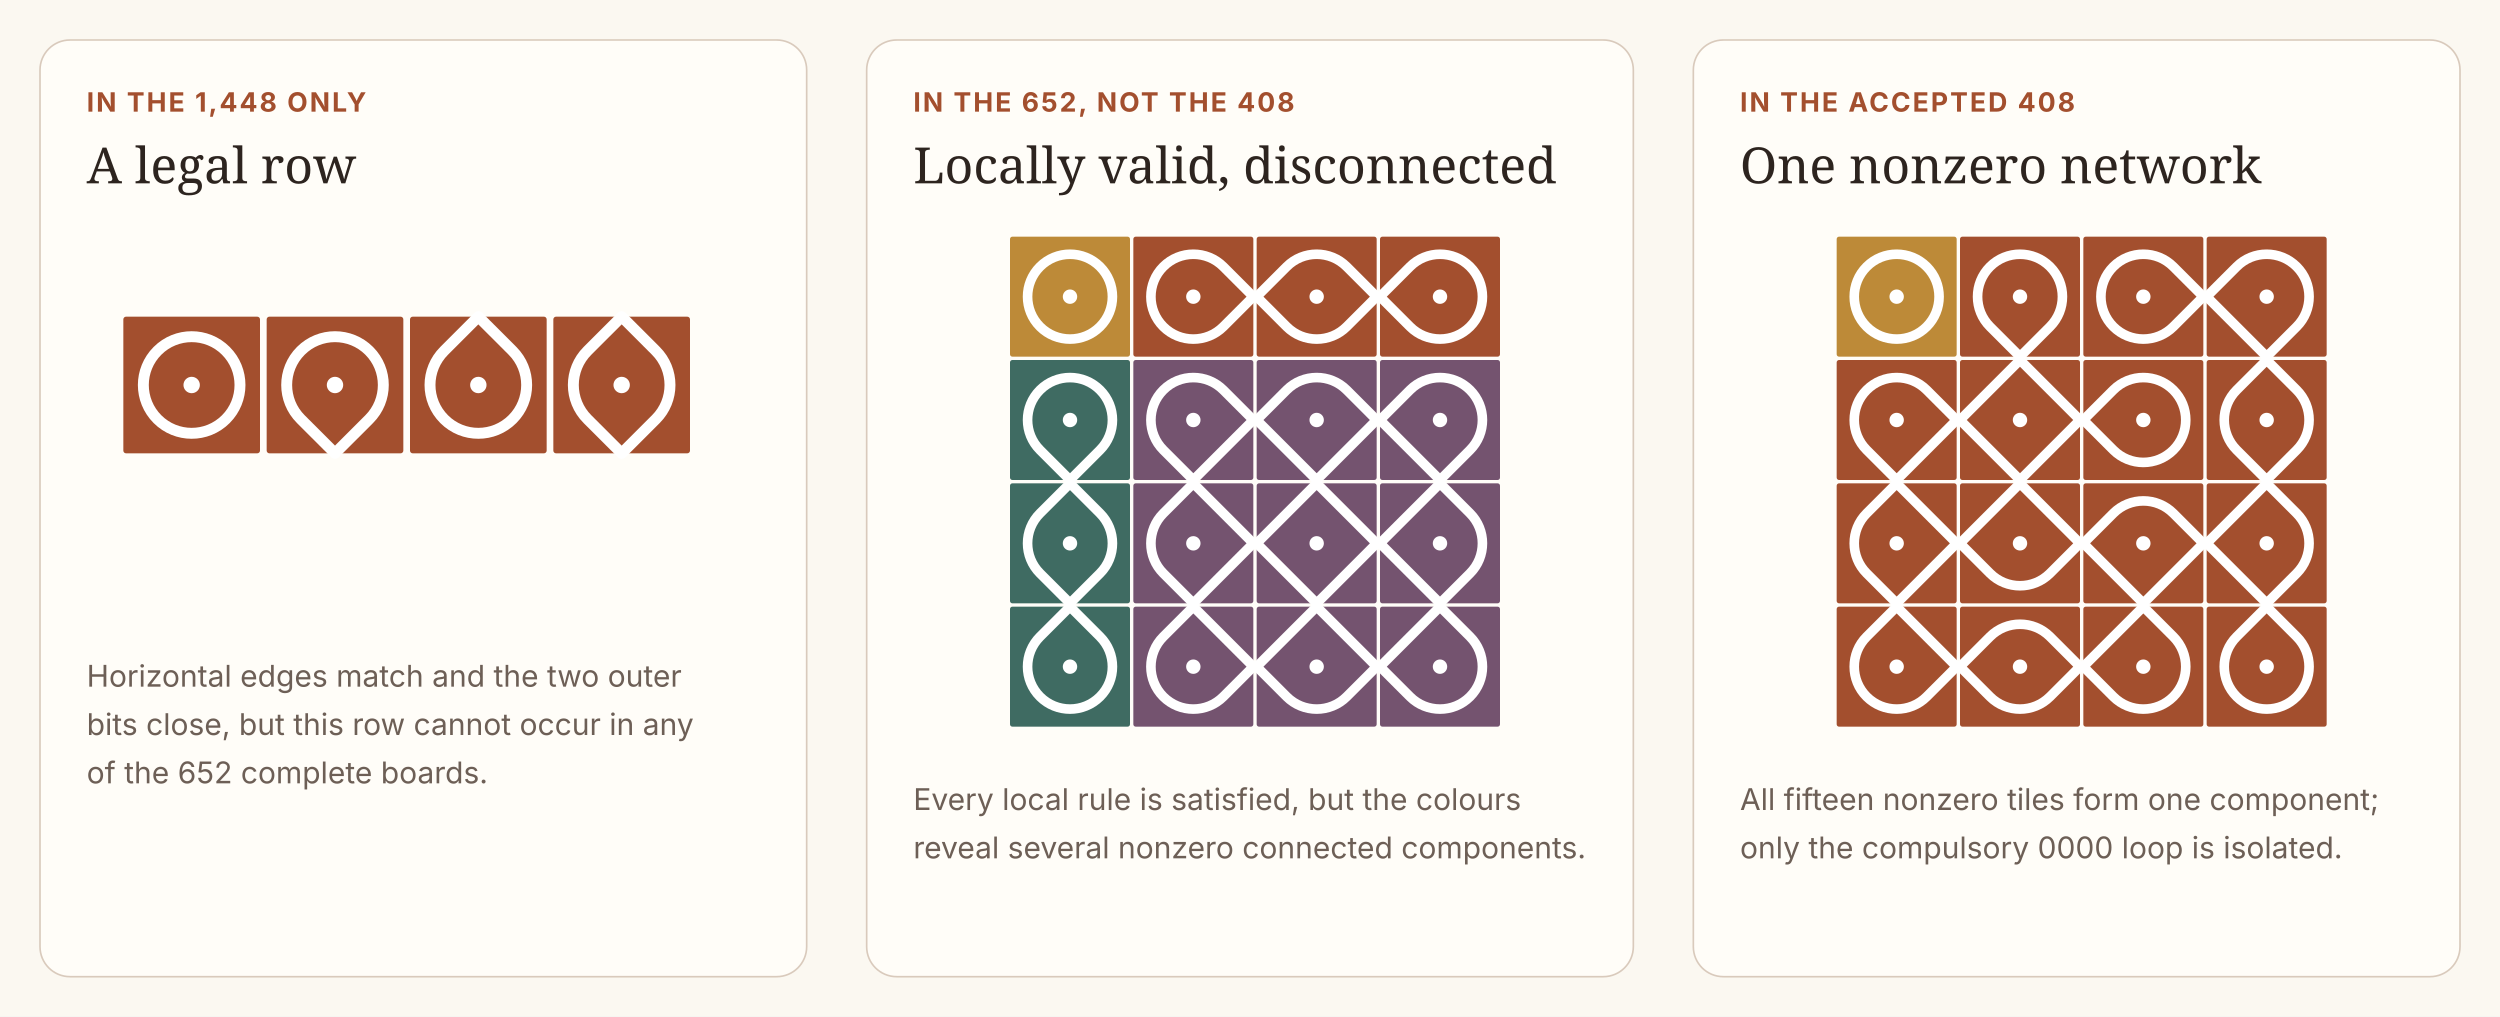
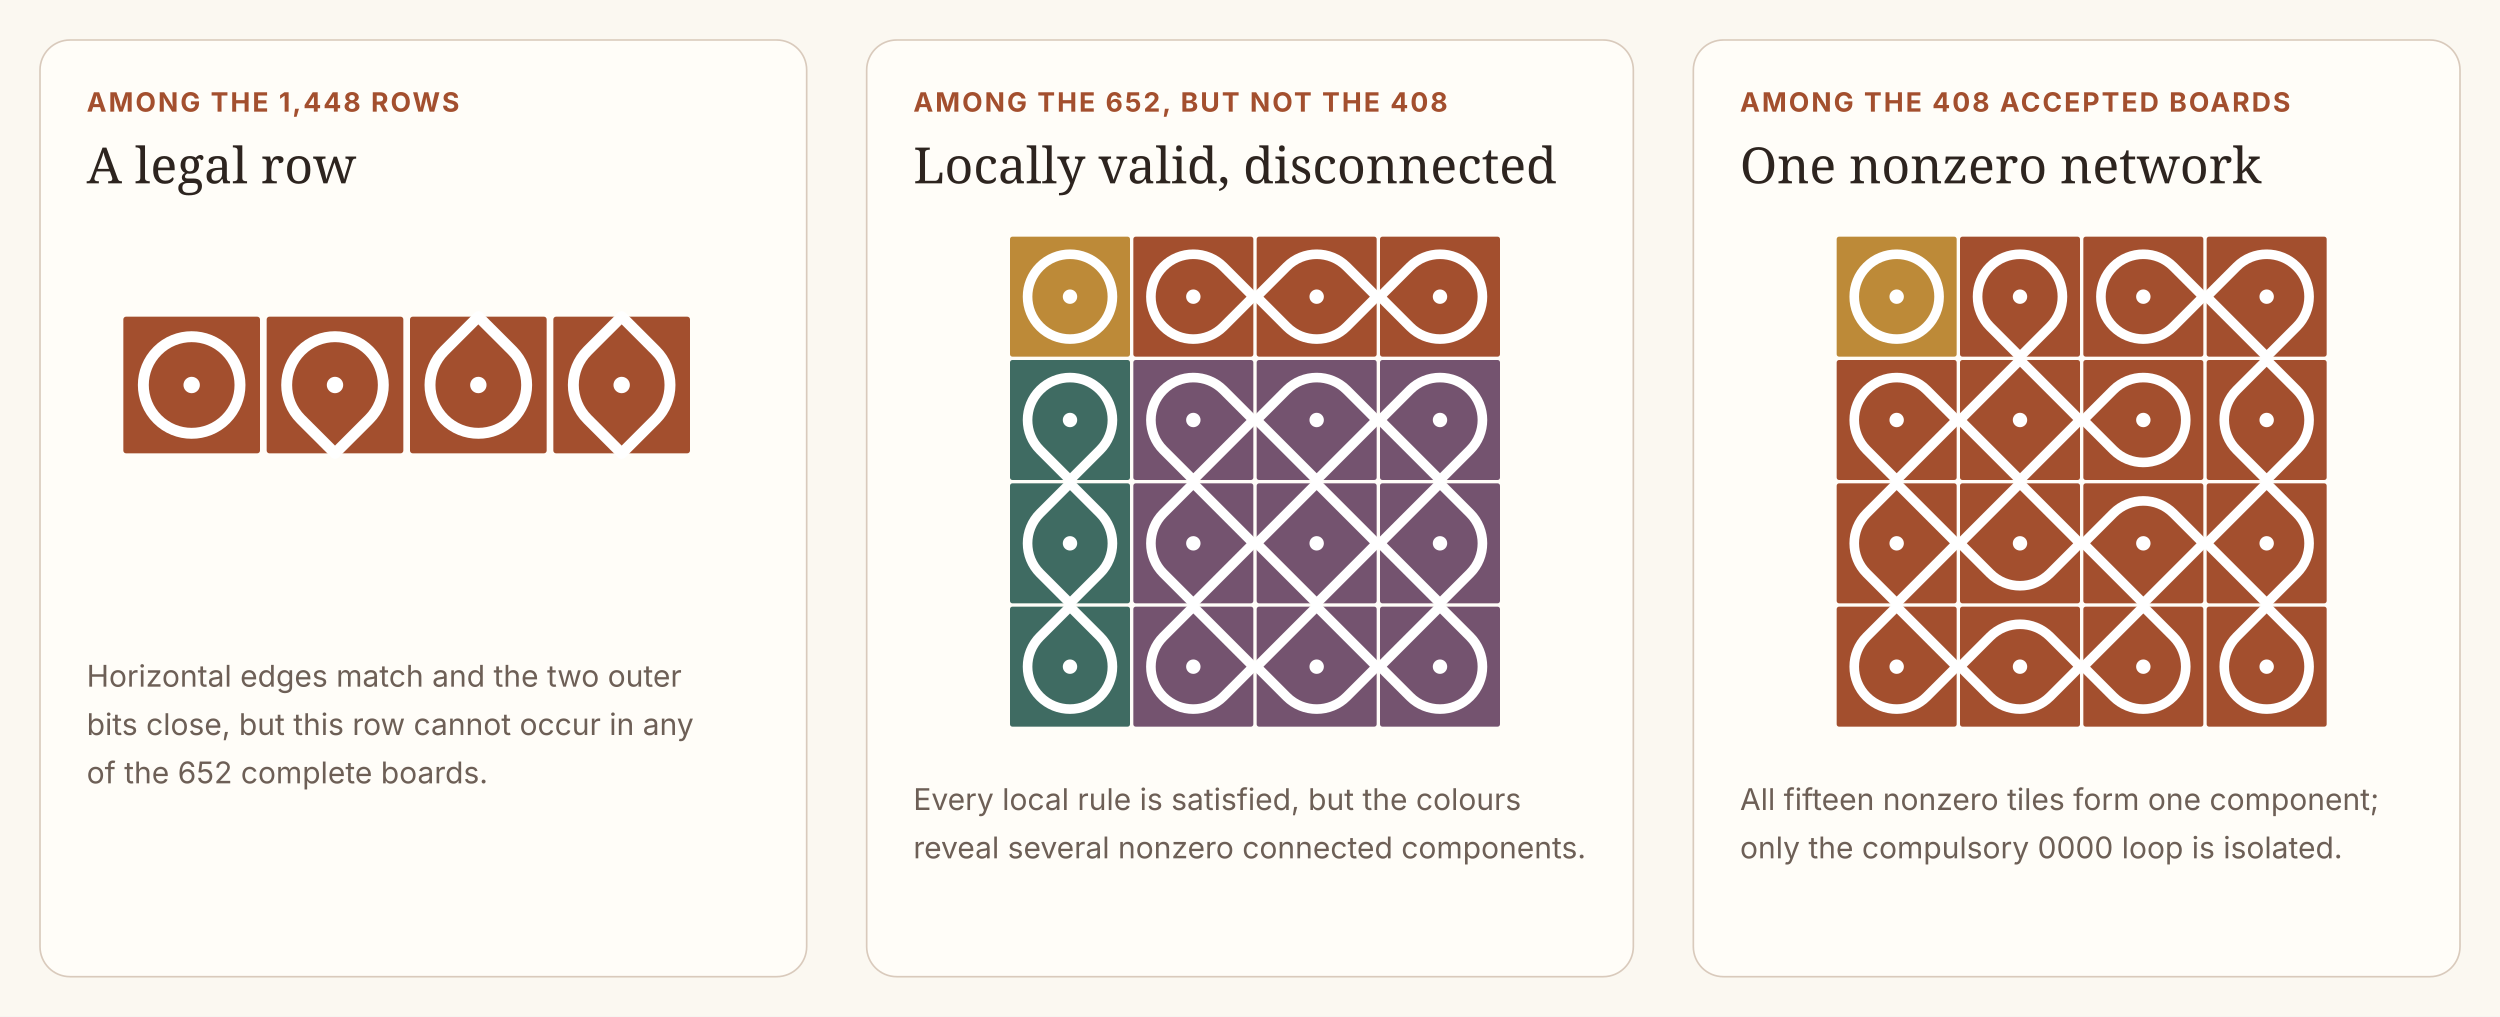
<svg xmlns="http://www.w3.org/2000/svg" width="1500" height="610" viewBox="0 0 1500 610" role="img" aria-labelledby="title description">
  <rect width="1500" height="610" fill="#fbf8f1" />
  <g font-family="Inter, Arial, sans-serif" fill="#2d241f">
    <g>
      <rect x="24" y="24" width="460" height="562" rx="18" fill="#fffdf8" stroke="#d9cabc" />
-       <text x="52" y="67" font-size="16" font-weight="700" fill="#a34f2e" letter-spacing="1.2">IN THE 1,448 ONLY</text>
+       <text x="52" y="67" font-size="16" font-weight="700" fill="#a34f2e" letter-spacing="1.2">AMONG THE 1,448 ROWS</text>
      <text x="52" y="110" font-family="Georgia, serif" font-size="30">A legal row</text>
      <g transform="translate(74 190) scale(0.82)">
        <rect width="100" height="100" rx="2" fill="#a34f2e" />
        <path d="M 75 25 A 35.355 35.355 0 0 1 75 75 A 35.355 35.355 0 0 1 25 75 A 35.355 35.355 0 0 1 25 25 A 35.355 35.355 0 0 1 75 25 Z" fill="none" stroke="#fff" stroke-width="8" stroke-linecap="round" stroke-linejoin="round" />
        <circle cx="50" cy="50" r="6" fill="#fff" />
      </g>
      <g transform="translate(160 190) scale(0.82)">
        <rect width="100" height="100" rx="2" fill="#a34f2e" />
        <path d="M 75 25 A 35.355 35.355 0 0 1 75 75 L 50 100 L 25 75 A 35.355 35.355 0 0 1 25 25 A 35.355 35.355 0 0 1 75 25 Z" fill="none" stroke="#fff" stroke-width="8" stroke-linecap="round" stroke-linejoin="round" />
        <circle cx="50" cy="50" r="6" fill="#fff" />
      </g>
      <g transform="translate(246 190) scale(0.82)">
        <rect width="100" height="100" rx="2" fill="#a34f2e" />
        <path d="M 75 25 A 35.355 35.355 0 0 1 75 75 A 35.355 35.355 0 0 1 25 75 A 35.355 35.355 0 0 1 25 25 L 50 0 L 75 25 Z" fill="none" stroke="#fff" stroke-width="8" stroke-linecap="round" stroke-linejoin="round" />
        <circle cx="50" cy="50" r="6" fill="#fff" />
      </g>
      <g transform="translate(332 190) scale(0.82)">
        <rect width="100" height="100" rx="2" fill="#a34f2e" />
        <path d="M 75 25 A 35.355 35.355 0 0 1 75 75 L 50 100 L 25 75 A 35.355 35.355 0 0 1 25 25 L 50 0 L 75 25 Z" fill="none" stroke="#fff" stroke-width="8" stroke-linecap="round" stroke-linejoin="round" />
        <circle cx="50" cy="50" r="6" fill="#fff" />
      </g>
      <text x="52" y="412" font-size="18" fill="#6d5f56">
        <tspan x="52" dy="0">Horizontal edges match and the two outer</tspan>
        <tspan x="52" dy="29">bits close, but this row cannot occur in any</tspan>
        <tspan x="52" dy="29">of the 652 complete boards.</tspan>
      </text>
    </g>
    <g>
      <rect x="520" y="24" width="460" height="562" rx="18" fill="#fffdf8" stroke="#d9cabc" />
-       <text x="548" y="67" font-size="16" font-weight="700" fill="#a34f2e" letter-spacing="1.2">IN THE 652, NOT THE 408</text>
+       <text x="548" y="67" font-size="16" font-weight="700" fill="#a34f2e" letter-spacing="1.2">AMONG THE 652, BUT NOT THE 408</text>
      <text x="548" y="110" font-family="Georgia, serif" font-size="30">Locally valid, disconnected</text>
      <g transform="translate(606 142) scale(0.72)">
        <rect width="100" height="100" rx="2" fill="#bd8a38" />
        <path d="M 75 25 A 35.355 35.355 0 0 1 75 75 A 35.355 35.355 0 0 1 25 75 A 35.355 35.355 0 0 1 25 25 A 35.355 35.355 0 0 1 75 25 Z" fill="none" stroke="#fff" stroke-width="8" stroke-linecap="round" stroke-linejoin="round" />
        <circle cx="50" cy="50" r="6" fill="#fff" />
      </g>
      <g transform="translate(680 142) scale(0.72)">
        <rect width="100" height="100" rx="2" fill="#a34f2e" />
        <path d="M 75 25 L 100 50 L 75 75 A 35.355 35.355 0 0 1 25 75 A 35.355 35.355 0 0 1 25 25 A 35.355 35.355 0 0 1 75 25 Z" fill="none" stroke="#fff" stroke-width="8" stroke-linecap="round" stroke-linejoin="round" />
        <circle cx="50" cy="50" r="6" fill="#fff" />
      </g>
      <g transform="translate(754 142) scale(0.72)">
        <rect width="100" height="100" rx="2" fill="#a34f2e" />
        <path d="M 75 25 L 100 50 L 75 75 A 35.355 35.355 0 0 1 25 75 L 0 50 L 25 25 A 35.355 35.355 0 0 1 75 25 Z" fill="none" stroke="#fff" stroke-width="8" stroke-linecap="round" stroke-linejoin="round" />
        <circle cx="50" cy="50" r="6" fill="#fff" />
      </g>
      <g transform="translate(828 142) scale(0.72)">
        <rect width="100" height="100" rx="2" fill="#a34f2e" />
        <path d="M 75 25 A 35.355 35.355 0 0 1 75 75 A 35.355 35.355 0 0 1 25 75 L 0 50 L 25 25 A 35.355 35.355 0 0 1 75 25 Z" fill="none" stroke="#fff" stroke-width="8" stroke-linecap="round" stroke-linejoin="round" />
        <circle cx="50" cy="50" r="6" fill="#fff" />
      </g>
      <g transform="translate(606 216) scale(0.72)">
        <rect width="100" height="100" rx="2" fill="#3f6b62" />
        <path d="M 75 25 A 35.355 35.355 0 0 1 75 75 L 50 100 L 25 75 A 35.355 35.355 0 0 1 25 25 A 35.355 35.355 0 0 1 75 25 Z" fill="none" stroke="#fff" stroke-width="8" stroke-linecap="round" stroke-linejoin="round" />
        <circle cx="50" cy="50" r="6" fill="#fff" />
      </g>
      <g transform="translate(680 216) scale(0.72)">
        <rect width="100" height="100" rx="2" fill="#74536f" />
        <path d="M 75 25 L 100 50 L 75 75 L 50 100 L 25 75 A 35.355 35.355 0 0 1 25 25 A 35.355 35.355 0 0 1 75 25 Z" fill="none" stroke="#fff" stroke-width="8" stroke-linecap="round" stroke-linejoin="round" />
        <circle cx="50" cy="50" r="6" fill="#fff" />
      </g>
      <g transform="translate(754 216) scale(0.72)">
        <rect width="100" height="100" rx="2" fill="#74536f" />
        <path d="M 75 25 L 100 50 L 75 75 L 50 100 L 25 75 L 0 50 L 25 25 A 35.355 35.355 0 0 1 75 25 Z" fill="none" stroke="#fff" stroke-width="8" stroke-linecap="round" stroke-linejoin="round" />
        <circle cx="50" cy="50" r="6" fill="#fff" />
      </g>
      <g transform="translate(828 216) scale(0.72)">
        <rect width="100" height="100" rx="2" fill="#74536f" />
        <path d="M 75 25 A 35.355 35.355 0 0 1 75 75 L 50 100 L 25 75 L 0 50 L 25 25 A 35.355 35.355 0 0 1 75 25 Z" fill="none" stroke="#fff" stroke-width="8" stroke-linecap="round" stroke-linejoin="round" />
        <circle cx="50" cy="50" r="6" fill="#fff" />
      </g>
      <g transform="translate(606 290) scale(0.72)">
        <rect width="100" height="100" rx="2" fill="#3f6b62" />
        <path d="M 75 25 A 35.355 35.355 0 0 1 75 75 L 50 100 L 25 75 A 35.355 35.355 0 0 1 25 25 L 50 0 L 75 25 Z" fill="none" stroke="#fff" stroke-width="8" stroke-linecap="round" stroke-linejoin="round" />
        <circle cx="50" cy="50" r="6" fill="#fff" />
      </g>
      <g transform="translate(680 290) scale(0.72)">
        <rect width="100" height="100" rx="2" fill="#74536f" />
        <path d="M 75 25 L 100 50 L 75 75 L 50 100 L 25 75 A 35.355 35.355 0 0 1 25 25 L 50 0 L 75 25 Z" fill="none" stroke="#fff" stroke-width="8" stroke-linecap="round" stroke-linejoin="round" />
        <circle cx="50" cy="50" r="6" fill="#fff" />
      </g>
      <g transform="translate(754 290) scale(0.72)">
        <rect width="100" height="100" rx="2" fill="#74536f" />
        <path d="M 75 25 L 100 50 L 75 75 L 50 100 L 25 75 L 0 50 L 25 25 L 50 0 L 75 25 Z" fill="none" stroke="#fff" stroke-width="8" stroke-linecap="round" stroke-linejoin="round" />
        <circle cx="50" cy="50" r="6" fill="#fff" />
      </g>
      <g transform="translate(828 290) scale(0.72)">
        <rect width="100" height="100" rx="2" fill="#74536f" />
        <path d="M 75 25 A 35.355 35.355 0 0 1 75 75 L 50 100 L 25 75 L 0 50 L 25 25 L 50 0 L 75 25 Z" fill="none" stroke="#fff" stroke-width="8" stroke-linecap="round" stroke-linejoin="round" />
        <circle cx="50" cy="50" r="6" fill="#fff" />
      </g>
      <g transform="translate(606 364) scale(0.72)">
        <rect width="100" height="100" rx="2" fill="#3f6b62" />
        <path d="M 75 25 A 35.355 35.355 0 0 1 75 75 A 35.355 35.355 0 0 1 25 75 A 35.355 35.355 0 0 1 25 25 L 50 0 L 75 25 Z" fill="none" stroke="#fff" stroke-width="8" stroke-linecap="round" stroke-linejoin="round" />
        <circle cx="50" cy="50" r="6" fill="#fff" />
      </g>
      <g transform="translate(680 364) scale(0.72)">
        <rect width="100" height="100" rx="2" fill="#74536f" />
        <path d="M 75 25 L 100 50 L 75 75 A 35.355 35.355 0 0 1 25 75 A 35.355 35.355 0 0 1 25 25 L 50 0 L 75 25 Z" fill="none" stroke="#fff" stroke-width="8" stroke-linecap="round" stroke-linejoin="round" />
        <circle cx="50" cy="50" r="6" fill="#fff" />
      </g>
      <g transform="translate(754 364) scale(0.72)">
        <rect width="100" height="100" rx="2" fill="#74536f" />
        <path d="M 75 25 L 100 50 L 75 75 A 35.355 35.355 0 0 1 25 75 L 0 50 L 25 25 L 50 0 L 75 25 Z" fill="none" stroke="#fff" stroke-width="8" stroke-linecap="round" stroke-linejoin="round" />
        <circle cx="50" cy="50" r="6" fill="#fff" />
      </g>
      <g transform="translate(828 364) scale(0.72)">
        <rect width="100" height="100" rx="2" fill="#74536f" />
        <path d="M 75 25 A 35.355 35.355 0 0 1 75 75 A 35.355 35.355 0 0 1 25 75 L 0 50 L 25 25 L 50 0 L 75 25 Z" fill="none" stroke="#fff" stroke-width="8" stroke-linecap="round" stroke-linejoin="round" />
        <circle cx="50" cy="50" r="6" fill="#fff" />
      </g>
      <text x="548" y="486" font-size="18" fill="#6d5f56">
        <tspan x="548" dy="0">Every local rule is satisfied, but the colours</tspan>
        <tspan x="548" dy="29">reveal several nonzero connected components.</tspan>
      </text>
    </g>
    <g>
      <rect x="1016" y="24" width="460" height="562" rx="18" fill="#fffdf8" stroke="#d9cabc" />
-       <text x="1044" y="67" font-size="16" font-weight="700" fill="#a34f2e" letter-spacing="1.2">IN THE ACCEPTED 408</text>
+       <text x="1044" y="67" font-size="16" font-weight="700" fill="#a34f2e" letter-spacing="1.2">AMONG THE 408 ACCEPTED BOARDS</text>
      <text x="1044" y="110" font-family="Georgia, serif" font-size="30">One nonzero network</text>
      <g transform="translate(1102 142) scale(0.72)">
        <rect width="100" height="100" rx="2" fill="#bd8a38" />
        <path d="M 75 25 A 35.355 35.355 0 0 1 75 75 A 35.355 35.355 0 0 1 25 75 A 35.355 35.355 0 0 1 25 25 A 35.355 35.355 0 0 1 75 25 Z" fill="none" stroke="#fff" stroke-width="8" stroke-linecap="round" stroke-linejoin="round" />
        <circle cx="50" cy="50" r="6" fill="#fff" />
      </g>
      <g transform="translate(1176 142) scale(0.72)">
        <rect width="100" height="100" rx="2" fill="#a34f2e" />
        <path d="M 75 25 A 35.355 35.355 0 0 1 75 75 L 50 100 L 25 75 A 35.355 35.355 0 0 1 25 25 A 35.355 35.355 0 0 1 75 25 Z" fill="none" stroke="#fff" stroke-width="8" stroke-linecap="round" stroke-linejoin="round" />
        <circle cx="50" cy="50" r="6" fill="#fff" />
      </g>
      <g transform="translate(1250 142) scale(0.72)">
        <rect width="100" height="100" rx="2" fill="#a34f2e" />
        <path d="M 75 25 L 100 50 L 75 75 A 35.355 35.355 0 0 1 25 75 A 35.355 35.355 0 0 1 25 25 A 35.355 35.355 0 0 1 75 25 Z" fill="none" stroke="#fff" stroke-width="8" stroke-linecap="round" stroke-linejoin="round" />
        <circle cx="50" cy="50" r="6" fill="#fff" />
      </g>
      <g transform="translate(1324 142) scale(0.72)">
        <rect width="100" height="100" rx="2" fill="#a34f2e" />
        <path d="M 75 25 A 35.355 35.355 0 0 1 75 75 L 50 100 L 25 75 L 0 50 L 25 25 A 35.355 35.355 0 0 1 75 25 Z" fill="none" stroke="#fff" stroke-width="8" stroke-linecap="round" stroke-linejoin="round" />
        <circle cx="50" cy="50" r="6" fill="#fff" />
      </g>
      <g transform="translate(1102 216) scale(0.72)">
        <rect width="100" height="100" rx="2" fill="#a34f2e" />
        <path d="M 75 25 L 100 50 L 75 75 L 50 100 L 25 75 A 35.355 35.355 0 0 1 25 25 A 35.355 35.355 0 0 1 75 25 Z" fill="none" stroke="#fff" stroke-width="8" stroke-linecap="round" stroke-linejoin="round" />
        <circle cx="50" cy="50" r="6" fill="#fff" />
      </g>
      <g transform="translate(1176 216) scale(0.72)">
        <rect width="100" height="100" rx="2" fill="#a34f2e" />
        <path d="M 75 25 L 100 50 L 75 75 L 50 100 L 25 75 L 0 50 L 25 25 L 50 0 L 75 25 Z" fill="none" stroke="#fff" stroke-width="8" stroke-linecap="round" stroke-linejoin="round" />
        <circle cx="50" cy="50" r="6" fill="#fff" />
      </g>
      <g transform="translate(1250 216) scale(0.72)">
        <rect width="100" height="100" rx="2" fill="#a34f2e" />
        <path d="M 75 25 A 35.355 35.355 0 0 1 75 75 A 35.355 35.355 0 0 1 25 75 L 0 50 L 25 25 A 35.355 35.355 0 0 1 75 25 Z" fill="none" stroke="#fff" stroke-width="8" stroke-linecap="round" stroke-linejoin="round" />
        <circle cx="50" cy="50" r="6" fill="#fff" />
      </g>
      <g transform="translate(1324 216) scale(0.72)">
        <rect width="100" height="100" rx="2" fill="#a34f2e" />
        <path d="M 75 25 A 35.355 35.355 0 0 1 75 75 L 50 100 L 25 75 A 35.355 35.355 0 0 1 25 25 L 50 0 L 75 25 Z" fill="none" stroke="#fff" stroke-width="8" stroke-linecap="round" stroke-linejoin="round" />
        <circle cx="50" cy="50" r="6" fill="#fff" />
      </g>
      <g transform="translate(1102 290) scale(0.72)">
        <rect width="100" height="100" rx="2" fill="#a34f2e" />
        <path d="M 75 25 L 100 50 L 75 75 L 50 100 L 25 75 A 35.355 35.355 0 0 1 25 25 L 50 0 L 75 25 Z" fill="none" stroke="#fff" stroke-width="8" stroke-linecap="round" stroke-linejoin="round" />
        <circle cx="50" cy="50" r="6" fill="#fff" />
      </g>
      <g transform="translate(1176 290) scale(0.72)">
        <rect width="100" height="100" rx="2" fill="#a34f2e" />
        <path d="M 75 25 L 100 50 L 75 75 A 35.355 35.355 0 0 1 25 75 L 0 50 L 25 25 L 50 0 L 75 25 Z" fill="none" stroke="#fff" stroke-width="8" stroke-linecap="round" stroke-linejoin="round" />
        <circle cx="50" cy="50" r="6" fill="#fff" />
      </g>
      <g transform="translate(1250 290) scale(0.72)">
        <rect width="100" height="100" rx="2" fill="#a34f2e" />
        <path d="M 75 25 L 100 50 L 75 75 L 50 100 L 25 75 L 0 50 L 25 25 A 35.355 35.355 0 0 1 75 25 Z" fill="none" stroke="#fff" stroke-width="8" stroke-linecap="round" stroke-linejoin="round" />
        <circle cx="50" cy="50" r="6" fill="#fff" />
      </g>
      <g transform="translate(1324 290) scale(0.72)">
        <rect width="100" height="100" rx="2" fill="#a34f2e" />
        <path d="M 75 25 A 35.355 35.355 0 0 1 75 75 L 50 100 L 25 75 L 0 50 L 25 25 L 50 0 L 75 25 Z" fill="none" stroke="#fff" stroke-width="8" stroke-linecap="round" stroke-linejoin="round" />
        <circle cx="50" cy="50" r="6" fill="#fff" />
      </g>
      <g transform="translate(1102 364) scale(0.72)">
        <rect width="100" height="100" rx="2" fill="#a34f2e" />
        <path d="M 75 25 L 100 50 L 75 75 A 35.355 35.355 0 0 1 25 75 A 35.355 35.355 0 0 1 25 25 L 50 0 L 75 25 Z" fill="none" stroke="#fff" stroke-width="8" stroke-linecap="round" stroke-linejoin="round" />
        <circle cx="50" cy="50" r="6" fill="#fff" />
      </g>
      <g transform="translate(1176 364) scale(0.72)">
        <rect width="100" height="100" rx="2" fill="#a34f2e" />
        <path d="M 75 25 L 100 50 L 75 75 A 35.355 35.355 0 0 1 25 75 L 0 50 L 25 25 A 35.355 35.355 0 0 1 75 25 Z" fill="none" stroke="#fff" stroke-width="8" stroke-linecap="round" stroke-linejoin="round" />
        <circle cx="50" cy="50" r="6" fill="#fff" />
      </g>
      <g transform="translate(1250 364) scale(0.72)">
        <rect width="100" height="100" rx="2" fill="#a34f2e" />
        <path d="M 75 25 A 35.355 35.355 0 0 1 75 75 A 35.355 35.355 0 0 1 25 75 L 0 50 L 25 25 L 50 0 L 75 25 Z" fill="none" stroke="#fff" stroke-width="8" stroke-linecap="round" stroke-linejoin="round" />
        <circle cx="50" cy="50" r="6" fill="#fff" />
      </g>
      <g transform="translate(1324 364) scale(0.72)">
        <rect width="100" height="100" rx="2" fill="#a34f2e" />
        <path d="M 75 25 A 35.355 35.355 0 0 1 75 75 A 35.355 35.355 0 0 1 25 75 A 35.355 35.355 0 0 1 25 25 L 50 0 L 75 25 Z" fill="none" stroke="#fff" stroke-width="8" stroke-linecap="round" stroke-linejoin="round" />
        <circle cx="50" cy="50" r="6" fill="#fff" />
      </g>
      <text x="1044" y="486" font-size="18" fill="#6d5f56">
        <tspan x="1044" dy="0">All fifteen nonzero tiles form one component;</tspan>
        <tspan x="1044" dy="29">only the compulsory 0000 loop is isolated.</tspan>
      </text>
    </g>
  </g>
</svg>
